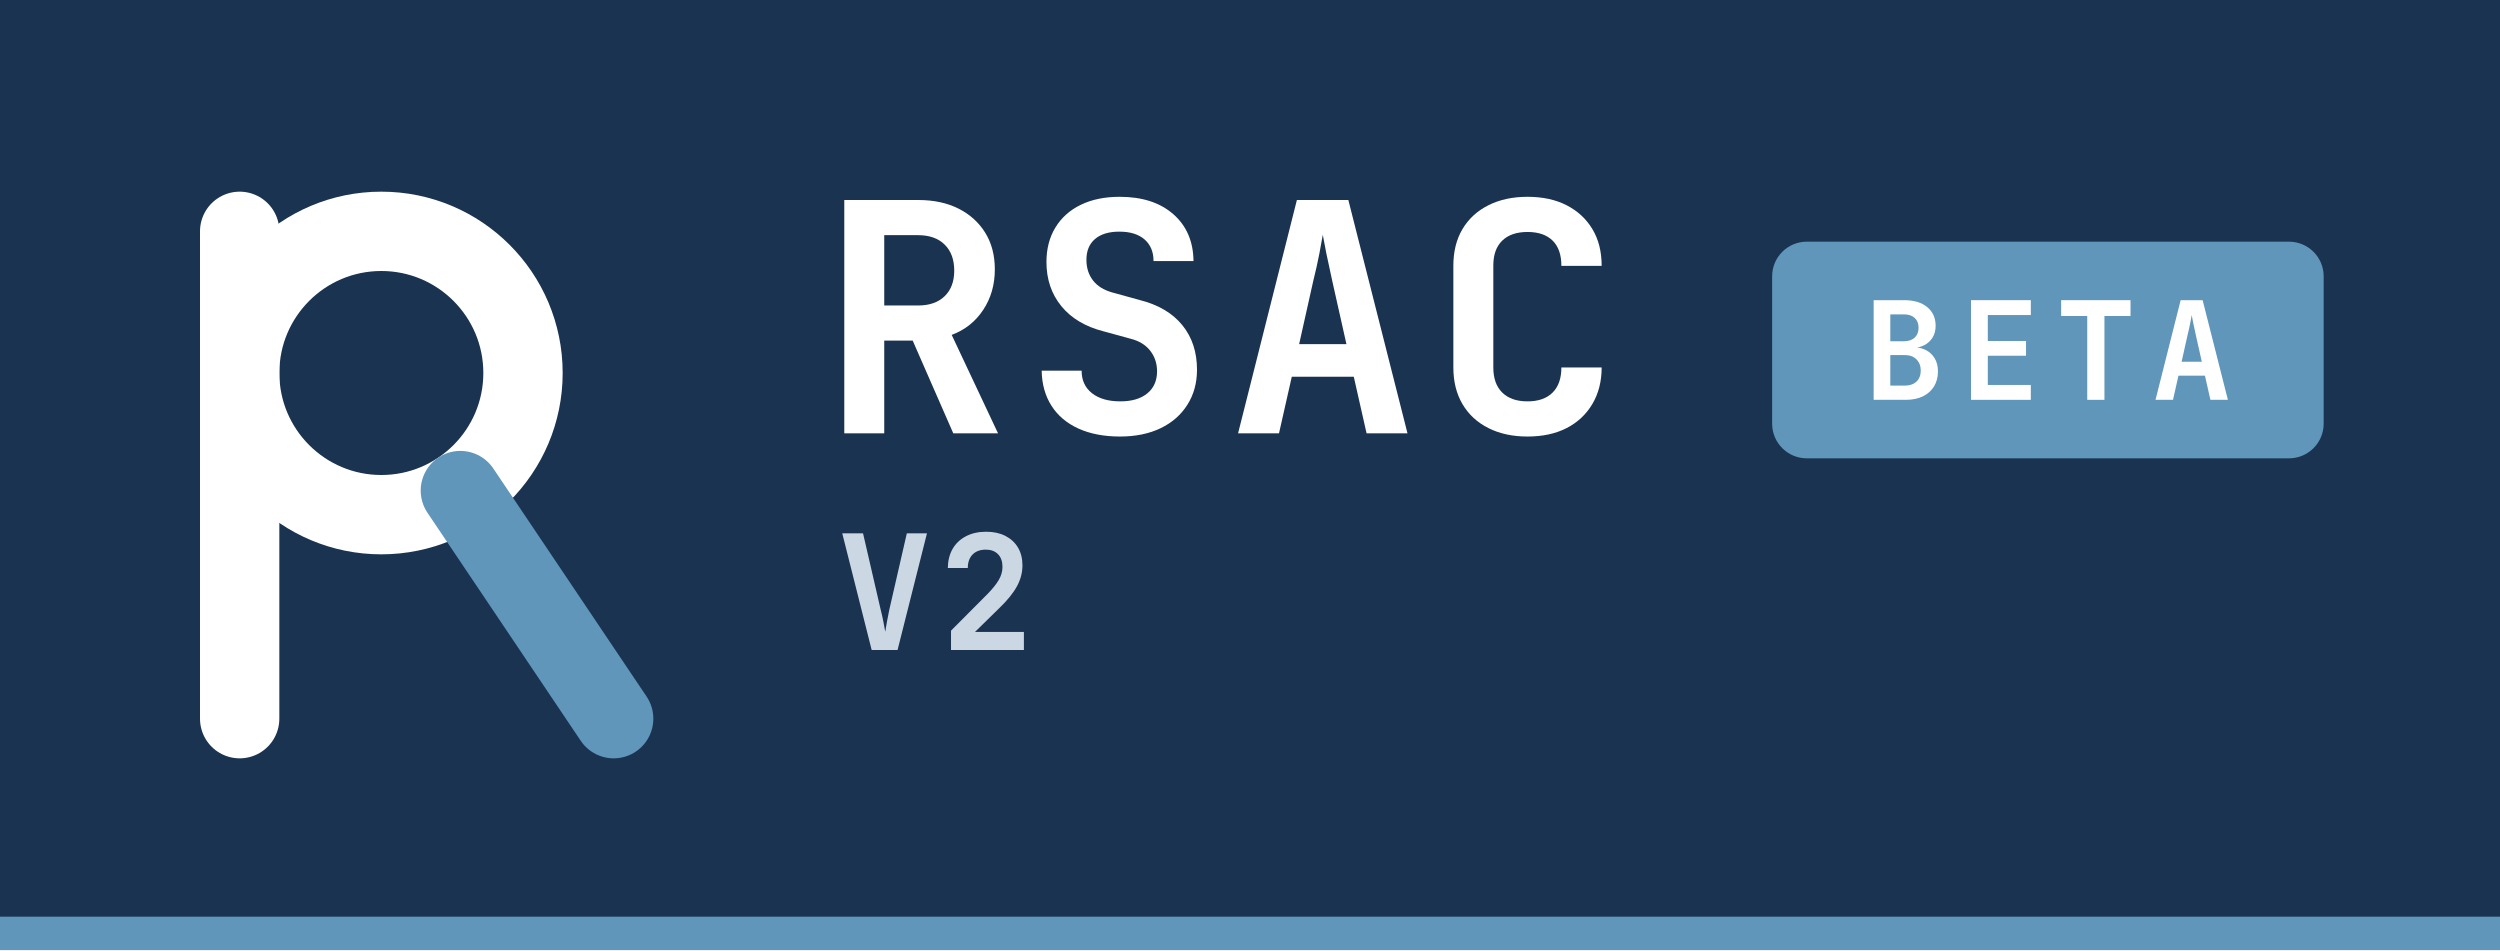
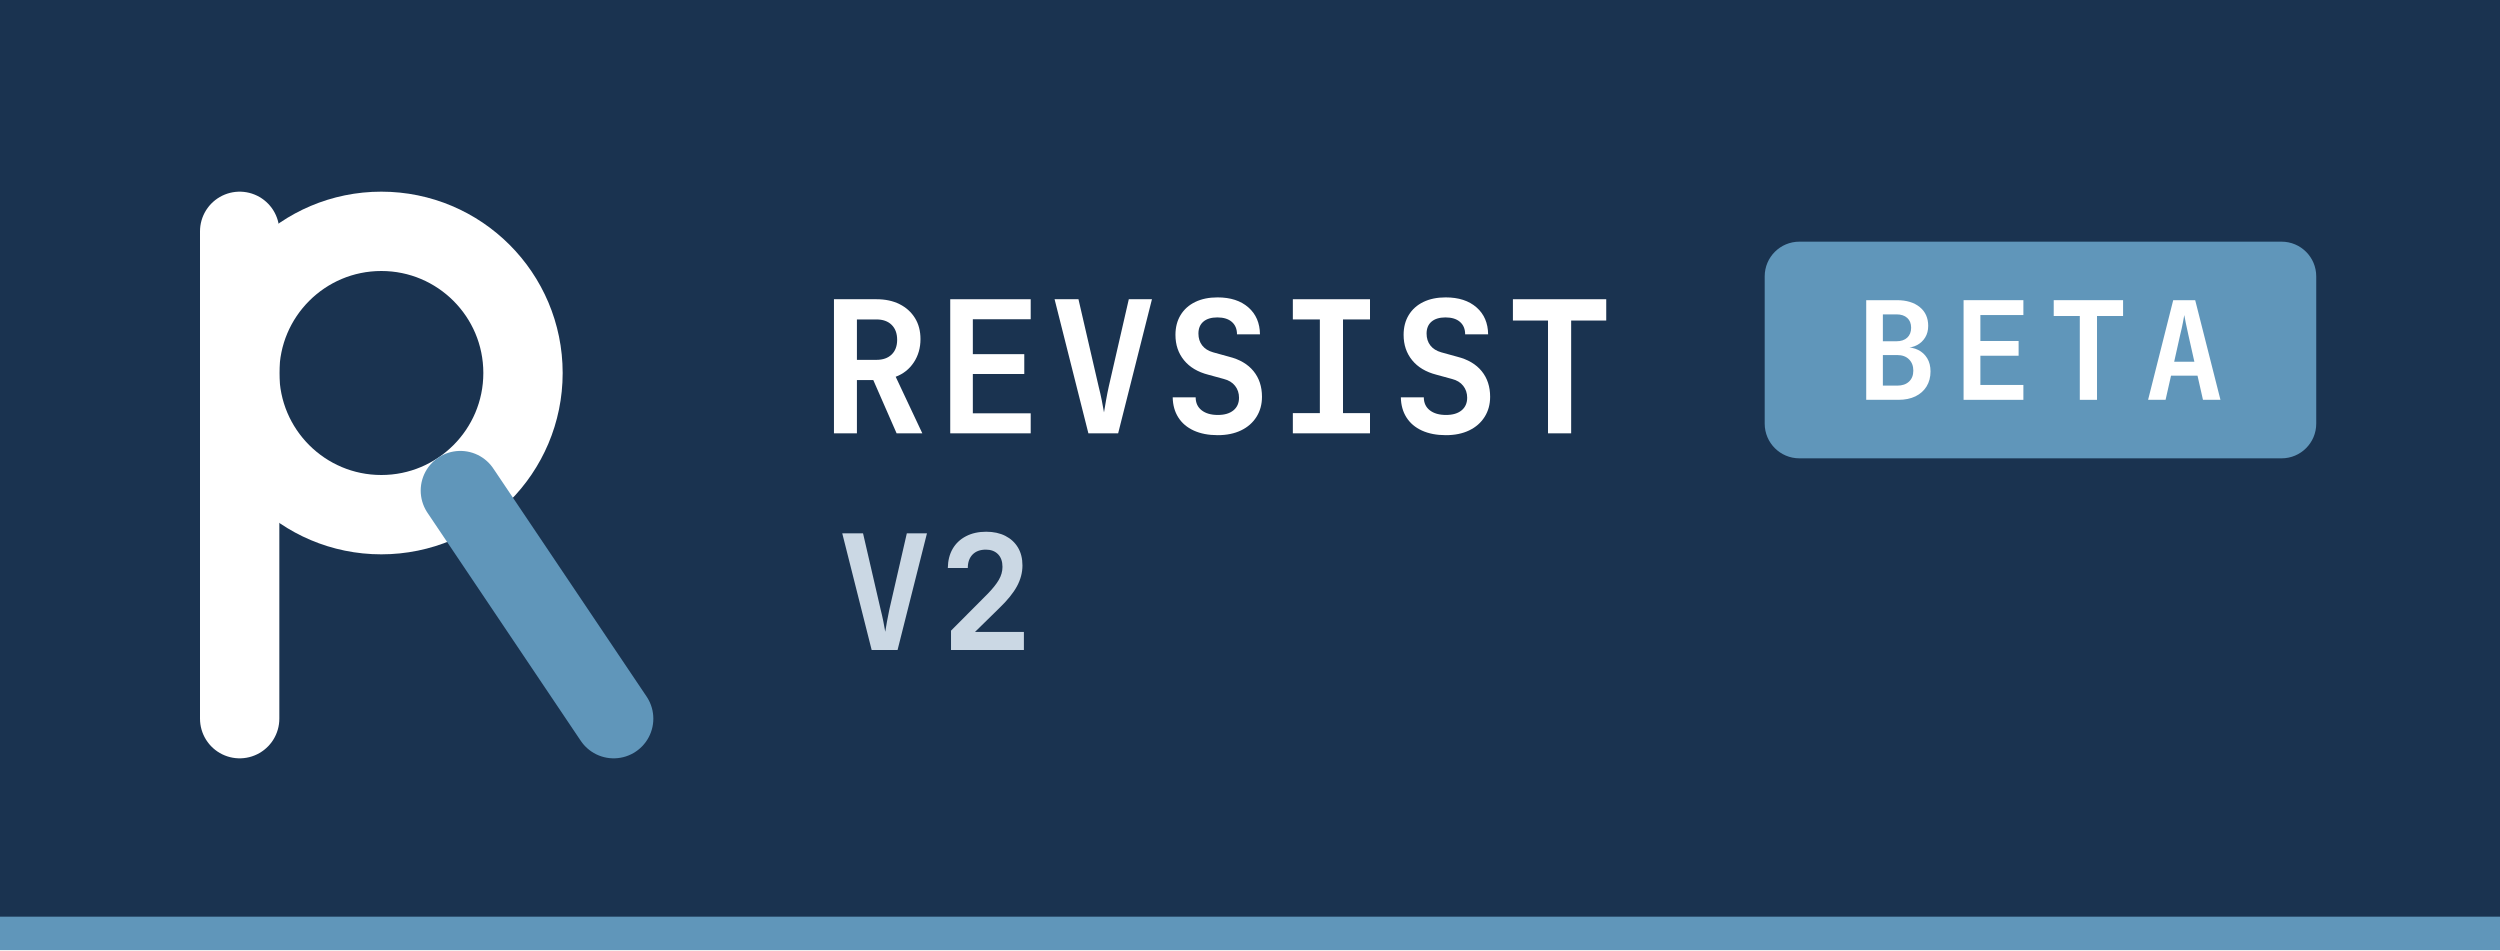
<svg xmlns="http://www.w3.org/2000/svg" viewBox="0 0 150 57" width="150" height="57">
  <rect width="150" height="57" fill="#1a3350" />
  <g transform="translate(12 11.50) scale(0.34)">
    <g fill="none" stroke="#ffffff" stroke-width="14.0" stroke-linecap="round" stroke-linejoin="round">
      <path d="M 7 7 V 93" />
      <circle cx="32" cy="32" r="25" />
      <path d="M 45.946 52.749 L 73 93" stroke="#6096ba" />
    </g>
  </g>
-   <g transform="translate(49.200 26.000) scale(0.14)" fill="#ffffff">
+   <g transform="translate(49.200 26.000) scale(0.080463)" fill="#ffffff">
    <path transform="translate(0.000 0)" d="M10.41 0.00V-100.00H42.05Q52.05 -100.00 59.38 -96.30Q66.71 -92.60 70.82 -85.96Q74.93 -79.32 74.93 -70.27Q74.93 -60.41 69.93 -52.88Q64.93 -45.34 56.44 -42.19L76.30 0.00H57.12L39.73 -39.73H27.53V0.00ZM27.53 -54.79H42.05Q49.32 -54.79 53.42 -58.77Q57.53 -62.74 57.53 -69.73Q57.53 -76.85 53.42 -80.89Q49.32 -84.93 42.05 -84.93H27.53Z" />
-     <path transform="translate(87.192 0)" d="M41.37 1.37Q31.10 1.37 23.56 -2.05Q16.03 -5.48 11.99 -11.85Q7.95 -18.22 7.81 -26.85H24.93Q24.93 -20.68 29.38 -17.19Q33.84 -13.70 41.51 -13.70Q48.90 -13.70 53.08 -17.12Q57.26 -20.55 57.26 -26.58Q57.26 -31.64 54.32 -35.41Q51.37 -39.18 45.89 -40.55L34.38 -43.70Q22.60 -46.71 16.23 -54.52Q9.86 -62.33 9.86 -73.42Q9.86 -81.92 13.70 -88.22Q17.53 -94.52 24.59 -97.95Q31.64 -101.37 41.23 -101.37Q55.75 -101.37 64.25 -93.90Q72.74 -86.44 72.88 -73.84H55.75Q55.75 -79.73 51.92 -83.08Q48.08 -86.44 41.10 -86.44Q34.38 -86.44 30.68 -83.29Q26.99 -80.14 26.99 -74.38Q26.99 -69.18 29.79 -65.55Q32.60 -61.92 37.95 -60.41L49.86 -57.12Q61.78 -54.11 68.08 -46.37Q74.38 -38.63 74.38 -27.26Q74.38 -18.77 70.27 -12.26Q66.16 -5.75 58.77 -2.19Q51.37 1.37 41.37 1.37Z" />
-     <path transform="translate(174.384 0)" d="M4.79 0.00 30.00 -100.00H52.05L77.40 0.00H59.86L54.38 -24.25H27.81L22.33 0.00ZM30.96 -38.22H51.23L45.21 -65.07Q43.70 -71.78 42.60 -77.19Q41.51 -82.60 41.10 -85.07Q40.68 -82.60 39.66 -77.19Q38.63 -71.78 36.99 -65.21Z" />
-     <path transform="translate(261.576 0)" d="M41.64 1.37Q32.05 1.37 24.86 -2.26Q17.67 -5.89 13.77 -12.53Q9.86 -19.18 9.86 -28.22V-71.78Q9.86 -80.96 13.77 -87.53Q17.67 -94.11 24.86 -97.74Q32.05 -101.37 41.64 -101.37Q51.37 -101.37 58.42 -97.74Q65.48 -94.11 69.45 -87.53Q73.42 -80.96 73.42 -71.78H56.16Q56.16 -78.90 52.40 -82.60Q48.63 -86.30 41.64 -86.30Q34.66 -86.30 30.82 -82.60Q26.99 -78.90 26.99 -71.92V-28.22Q26.99 -21.23 30.82 -17.47Q34.66 -13.70 41.64 -13.70Q48.63 -13.70 52.40 -17.47Q56.16 -21.23 56.16 -28.22H73.42Q73.42 -19.32 69.45 -12.60Q65.48 -5.89 58.42 -2.26Q51.37 1.37 41.64 1.37Z" />
+     <path transform="translate(85.066 0)" d="M12.05 0.00V-100.00H72.05V-85.07H28.90V-59.04H67.26V-44.25H28.90V-14.93H72.05V0.00Z" />
+     <path transform="translate(170.131 0)" d="M30.00 0.00 4.79 -100.00H22.60L37.67 -34.79Q38.90 -30.00 40.00 -24.52Q41.10 -19.04 41.64 -15.62Q42.19 -19.04 43.15 -24.52Q44.11 -30.00 45.21 -34.93L60.14 -100.00H77.40L52.19 0.00Z" />
+     <path transform="translate(255.197 0)" d="M41.37 1.37Q31.10 1.37 23.56 -2.05Q16.03 -5.48 11.99 -11.85Q7.95 -18.22 7.81 -26.85H24.93Q24.93 -20.68 29.38 -17.19Q33.84 -13.70 41.51 -13.70Q48.90 -13.70 53.08 -17.12Q57.26 -20.55 57.26 -26.58Q57.26 -31.64 54.32 -35.41Q51.37 -39.18 45.89 -40.55L34.38 -43.70Q22.60 -46.71 16.23 -54.52Q9.86 -62.33 9.86 -73.42Q9.86 -81.92 13.70 -88.22Q17.53 -94.52 24.59 -97.95Q31.64 -101.37 41.23 -101.37Q55.75 -101.37 64.25 -93.90Q72.74 -86.44 72.88 -73.84H55.75Q55.75 -79.73 51.92 -83.08Q48.08 -86.44 41.10 -86.44Q34.38 -86.44 30.68 -83.29Q26.99 -80.14 26.99 -74.38Q26.99 -69.18 29.79 -65.55Q32.60 -61.92 37.95 -60.41L49.86 -57.12Q61.78 -54.11 68.08 -46.37Q74.38 -38.63 74.38 -27.26Q74.38 -18.77 70.27 -12.26Q66.16 -5.75 58.77 -2.19Q51.37 1.37 41.37 1.37Z" />
+     <path transform="translate(340.263 0)" d="M12.33 0.00V-15.07H32.47V-84.93H12.33V-100.00H69.86V-84.93H49.73V-15.07H69.86V0.00Z" />
+     <path transform="translate(425.328 0)" d="M41.37 1.37Q31.10 1.37 23.56 -2.05Q16.03 -5.48 11.99 -11.85Q7.95 -18.22 7.81 -26.85H24.93Q24.93 -20.68 29.38 -17.19Q33.84 -13.70 41.51 -13.70Q48.90 -13.70 53.08 -17.12Q57.26 -20.55 57.26 -26.58Q57.26 -31.64 54.32 -35.41Q51.37 -39.18 45.89 -40.55L34.38 -43.70Q22.60 -46.71 16.23 -54.52Q9.86 -62.33 9.86 -73.42Q9.86 -81.92 13.70 -88.22Q17.53 -94.52 24.59 -97.95Q31.64 -101.37 41.23 -101.37Q55.75 -101.37 64.25 -93.90Q72.74 -86.44 72.88 -73.84H55.75Q55.75 -79.73 51.92 -83.08Q48.08 -86.44 41.10 -86.44Q34.38 -86.44 30.68 -83.29Q26.99 -80.14 26.99 -74.38Q26.99 -69.18 29.79 -65.55Q32.60 -61.92 37.95 -60.41L49.86 -57.12Q61.78 -54.11 68.08 -46.37Q74.38 -38.63 74.38 -27.26Q74.38 -18.77 70.27 -12.26Q66.16 -5.75 58.77 -2.19Q51.37 1.37 41.37 1.37Z" />
+     <path transform="translate(510.394 0)" d="M32.47 0.00V-84.11H6.30V-100.00H75.89V-84.11H49.73V0.00Z" />
  </g>
  <g transform="translate(50.200 39.000) scale(0.07)" fill="#cbd8e4">
    <path transform="translate(0.000 0)" d="M30.00 0.00 4.79 -100.00H22.60L37.67 -34.79Q38.90 -30.00 40.00 -24.52Q41.10 -19.04 41.64 -15.62Q42.19 -19.04 43.15 -24.52Q44.11 -30.00 45.21 -34.93L60.14 -100.00H77.40L52.19 0.00Z" />
    <path transform="translate(87.192 0)" d="M10.82 0.00V-16.58L42.05 -47.95Q48.63 -54.66 51.78 -60.07Q54.93 -65.48 54.93 -71.23Q54.93 -78.22 51.10 -82.12Q47.26 -86.03 40.68 -86.03Q33.42 -86.03 29.32 -81.85Q25.21 -77.67 25.21 -70.27H8.08Q8.22 -79.86 12.26 -86.78Q16.30 -93.70 23.70 -97.53Q31.10 -101.37 40.96 -101.37Q50.41 -101.37 57.40 -97.81Q64.38 -94.25 68.22 -87.81Q72.05 -81.37 72.05 -72.47Q72.05 -63.29 67.33 -54.59Q62.60 -45.89 52.19 -35.89L31.37 -15.48H73.29V0.00Z" />
  </g>
-   <rect x="106.328" y="14.500" width="33.092" height="13.000" rx="2.080" fill="#6096ba" />
-   <g transform="translate(111.788 23.990) scale(0.0598)" fill="#ffffff">
+   <rect x="105.882" y="14.500" width="33.092" height="13.000" rx="2.080" fill="#6096ba" />
+   <g transform="translate(111.342 23.990) scale(0.0598)" fill="#ffffff">
    <path transform="translate(0.000 0)" d="M10.55 0.00V-100.00H41.23Q55.75 -100.00 64.25 -93.08Q72.74 -86.16 72.74 -74.25Q72.74 -67.53 69.73 -62.60Q66.71 -57.67 61.58 -54.93Q56.44 -52.19 49.73 -52.19V-52.74Q56.99 -52.88 62.67 -50.07Q68.36 -47.26 71.71 -41.78Q75.07 -36.30 75.07 -28.49Q75.07 -19.86 71.10 -13.42Q67.12 -6.99 59.93 -3.49Q52.74 0.00 42.74 0.00ZM27.26 -14.25H41.64Q49.18 -14.25 53.49 -18.29Q57.81 -22.33 57.81 -29.32Q57.81 -36.30 53.49 -40.62Q49.18 -44.93 41.64 -44.93H27.26ZM27.26 -58.77H40.96Q47.81 -58.77 51.71 -62.40Q55.62 -66.03 55.62 -72.33Q55.62 -78.63 51.71 -82.19Q47.81 -85.75 40.96 -85.75H27.26Z" />
    <path transform="translate(96.192 0)" d="M12.05 0.00V-100.00H72.05V-85.07H28.90V-59.04H67.26V-44.25H28.90V-14.93H72.05V0.00Z" />
    <path transform="translate(192.384 0)" d="M32.47 0.00V-84.11H6.30V-100.00H75.89V-84.11H49.73V0.00Z" />
    <path transform="translate(288.576 0)" d="M4.79 0.00 30.00 -100.00H52.05L77.40 0.00H59.86L54.38 -24.25H27.81L22.33 0.00ZM30.96 -38.22H51.23L45.21 -65.07Q43.70 -71.78 42.60 -77.19Q41.51 -82.60 41.10 -85.07Q40.68 -82.60 39.66 -77.19Q38.63 -71.78 36.99 -65.21Z" />
  </g>
  <rect x="0" y="55" width="150" height="2" fill="#6096ba" />
</svg>
